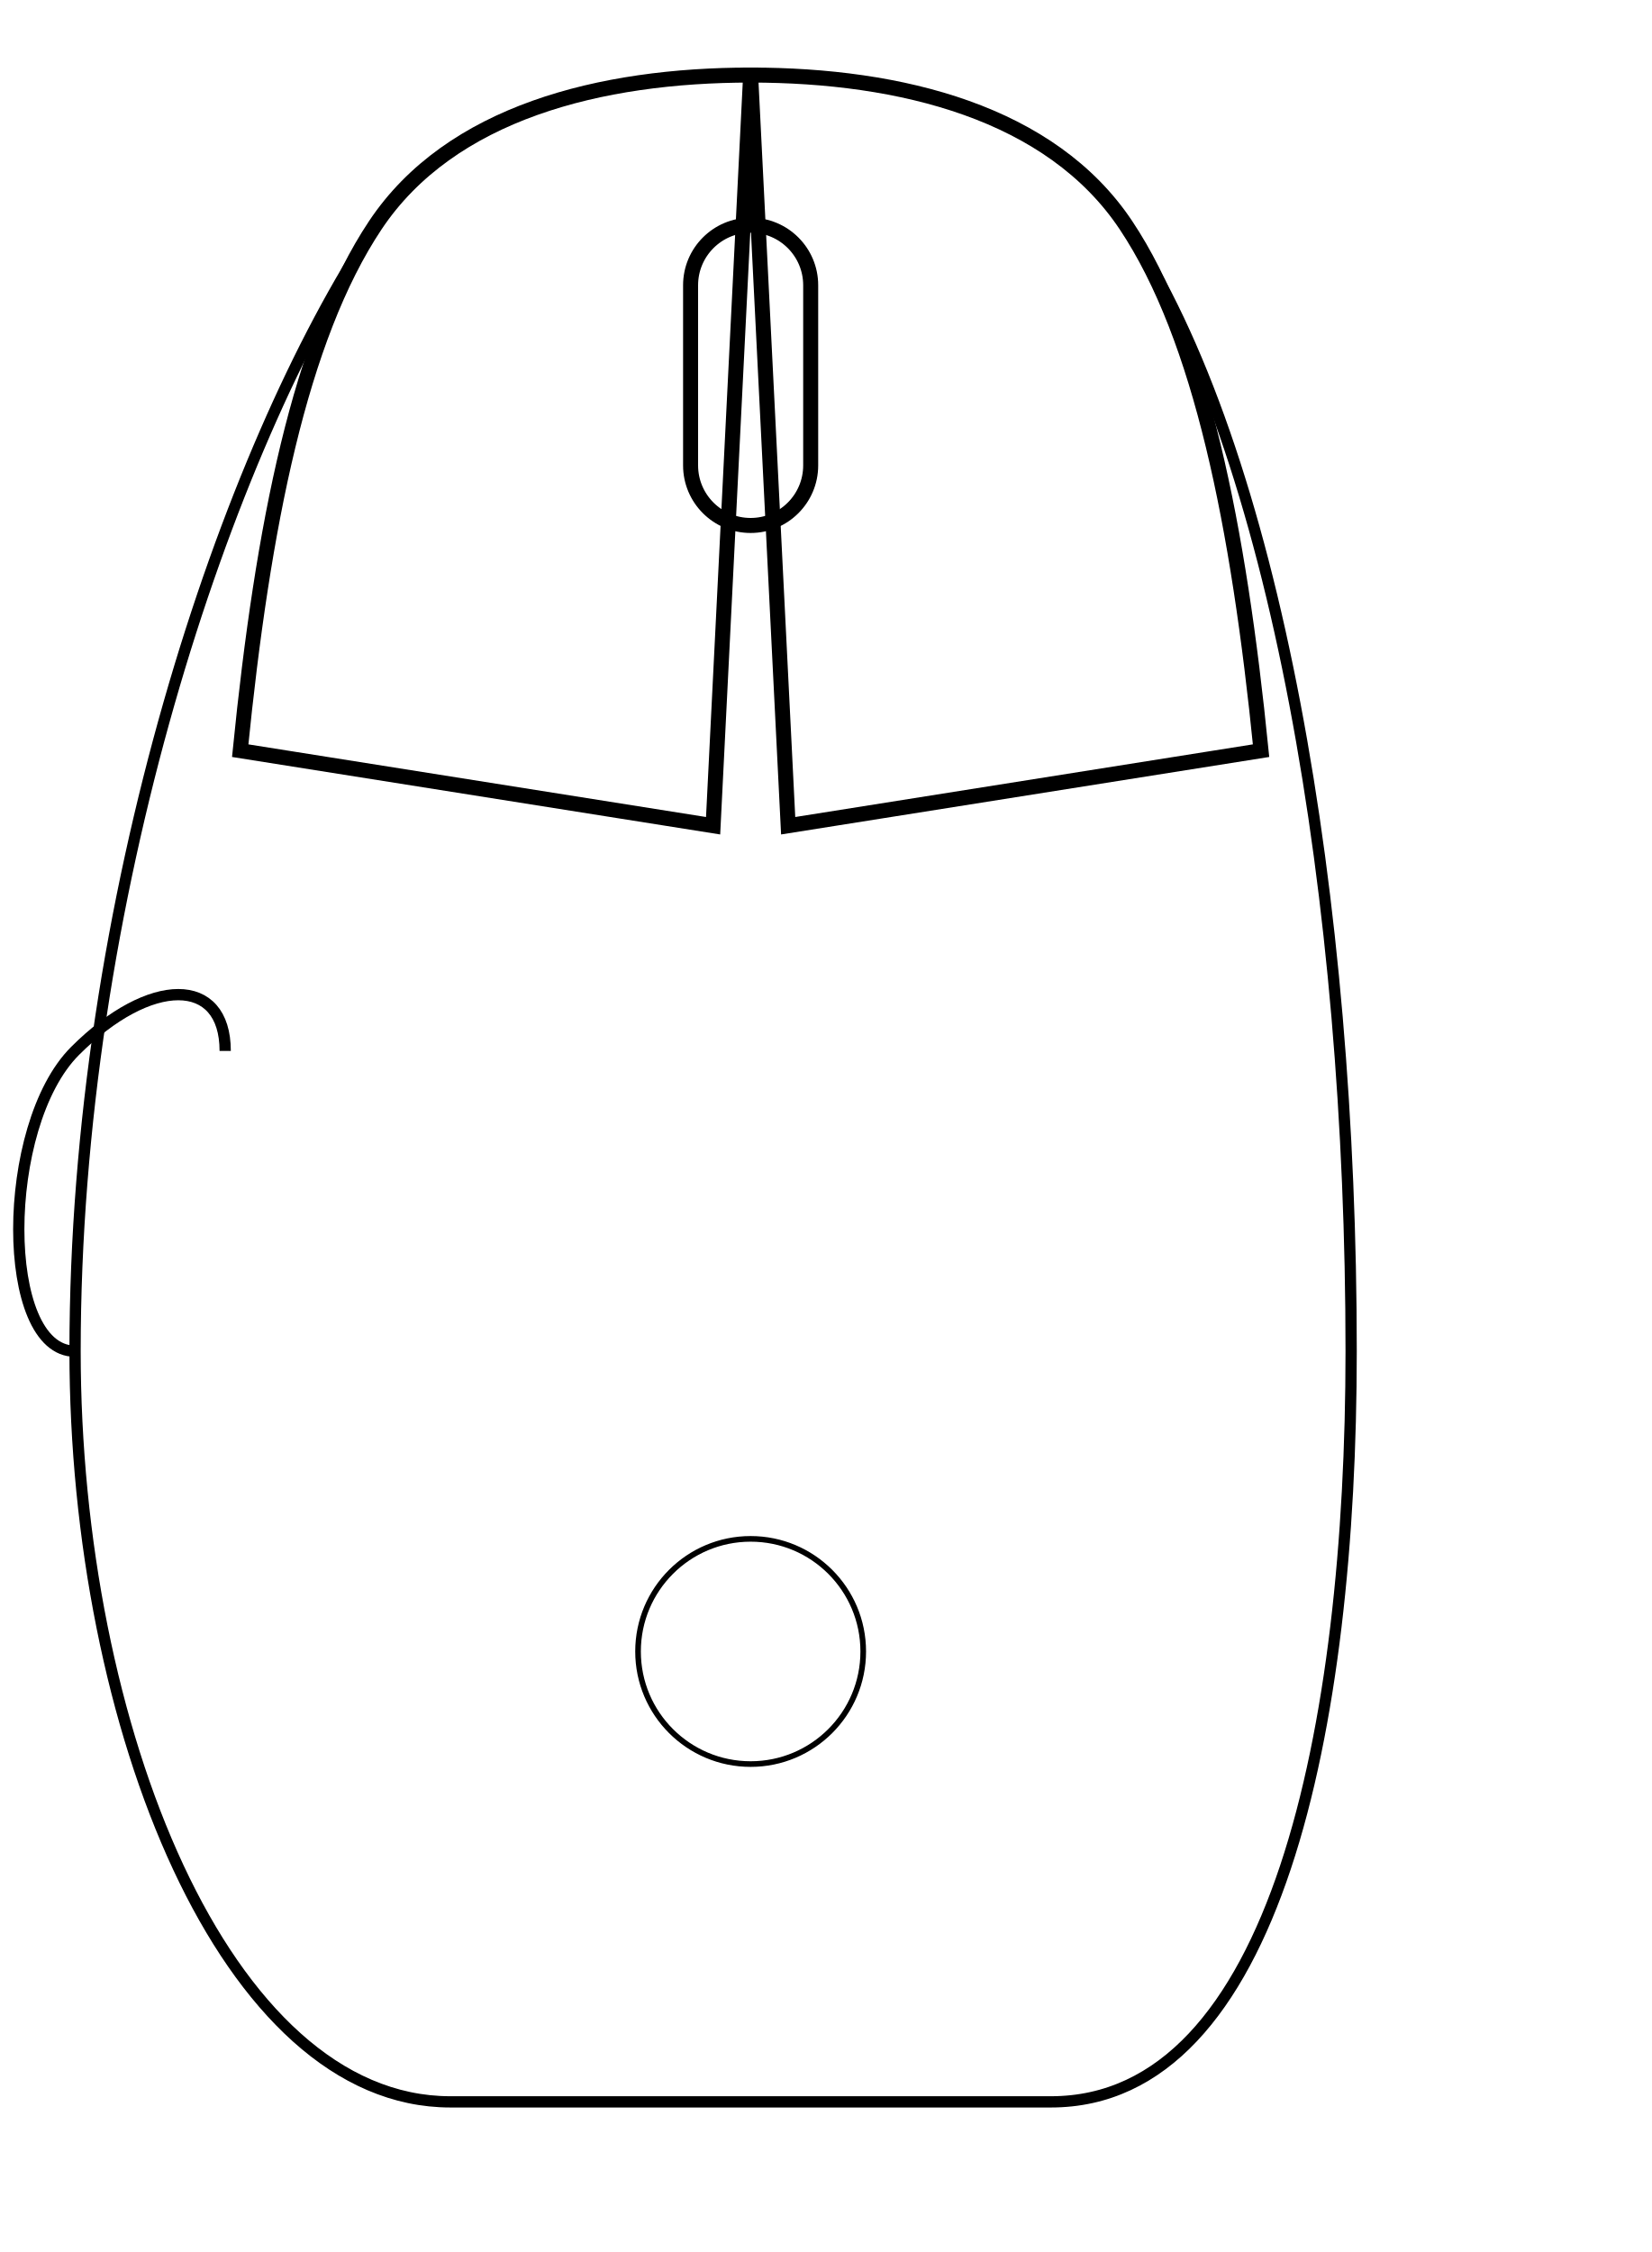
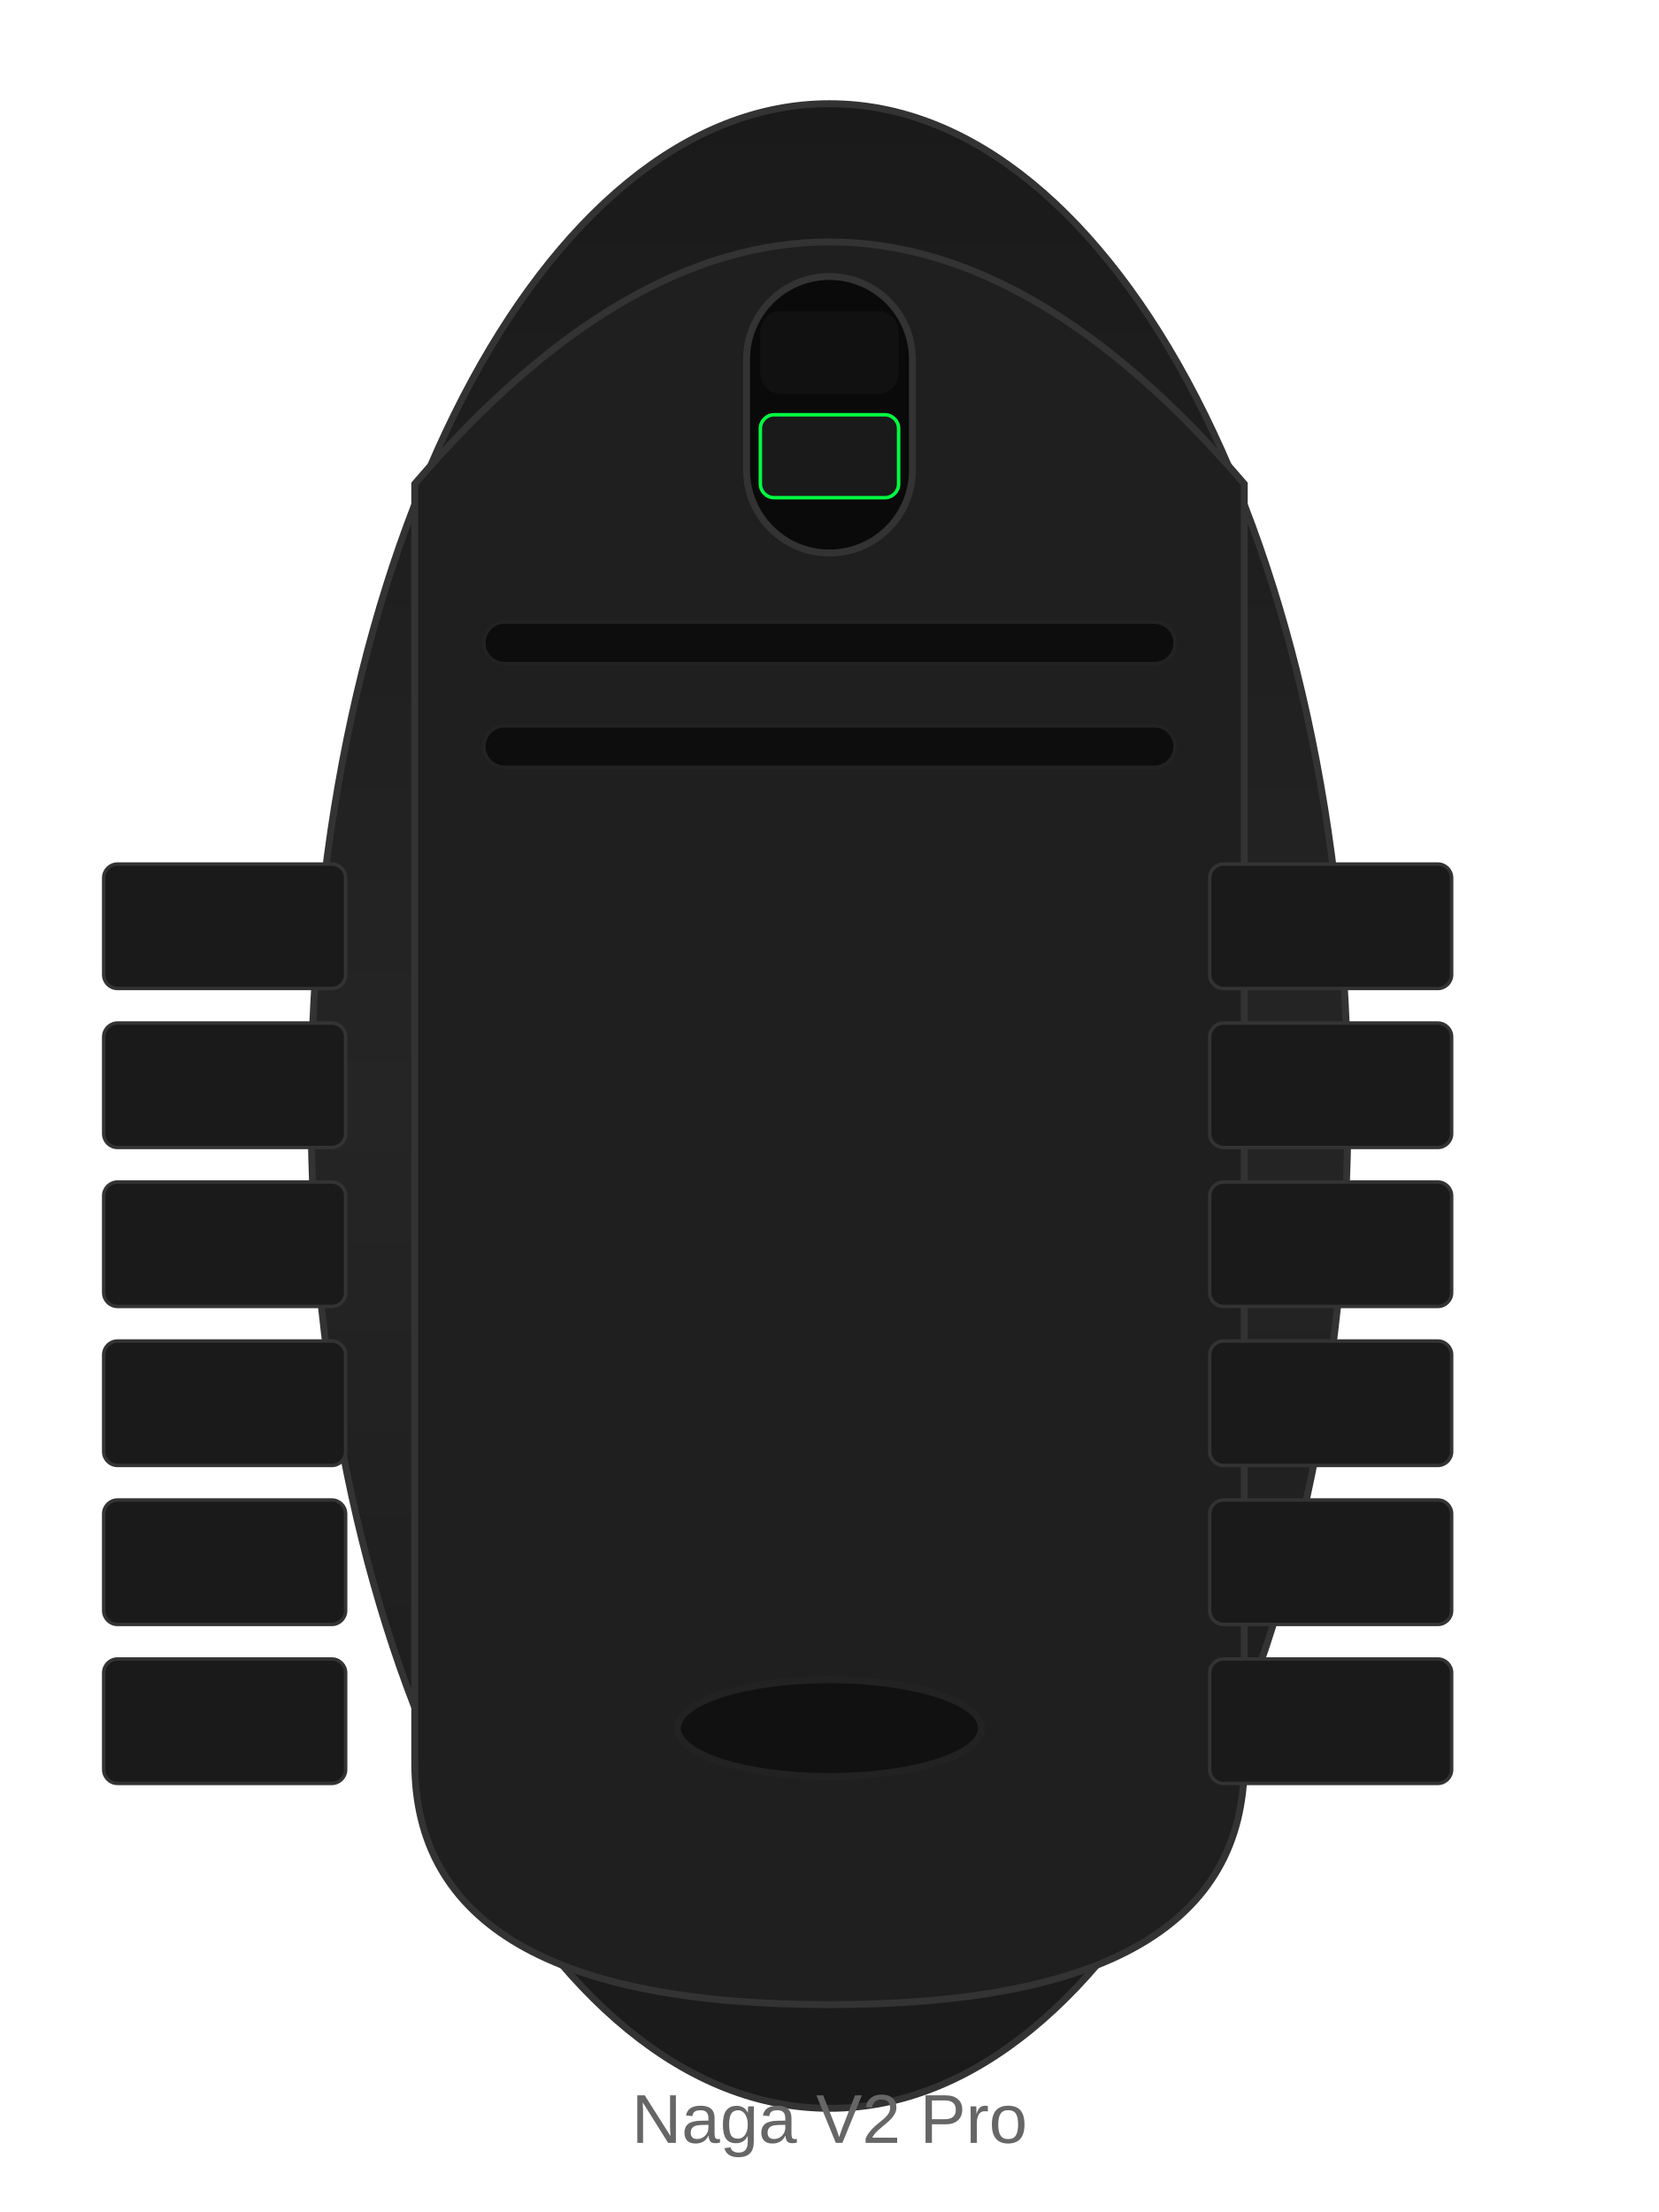
- <svg xmlns="http://www.w3.org/2000/svg" viewBox="0 0 220 300" fill="none" stroke="currentColor">
-   <path d="M 60 280 C 30 280 10 230 10 180 C 10 120 30 60 50 30 C 60 15 80 10 100 10 C 120 10 140 15 150 30 C 170 60 180 120 180 180 C 180 230 170 280 140 280 C 120 280 80 280 60 280 Z" stroke-width="1.5" />
-   <path d="M 10 180 C 0 180 0 150 10 140 C 20 130 30 130 30 140" stroke-width="1.5" />
-   <path d="M 100 10 C 80 10 60 15 50 30 C 40 45 35 70 32 100 L 95 110 Z" stroke-width="2" />
-   <path d="M 100 10 C 120 10 140 15 150 30 C 160 45 165 70 168 100 L 105 110 Z" stroke-width="2" />
-   <rect x="92" y="30" width="16" height="40" rx="8" stroke-width="2" />
-   <circle cx="100" cy="220" r="15" stroke-width="0.75" />
+ <svg xmlns="http://www.w3.org/2000/svg" viewBox="0 0 240 320">
+   <defs>
+     <linearGradient id="naga-body" x1="0%" y1="0%" x2="0%" y2="100%">
+       <stop offset="0%" style="stop-color:#1a1a1a" />
+       <stop offset="50%" style="stop-color:#252525" />
+       <stop offset="100%" style="stop-color:#1a1a1a" />
+     </linearGradient>
+   </defs>
+   <ellipse cx="120" cy="160" rx="75" ry="145" fill="url(#naga-body)" stroke="#333" stroke-width="1" />
+   <path d="M 60 70 Q 90 35 120 35 Q 150 35 180 70 L 180 255 Q 180 290 120 290 Q 60 290 60 255 Z" fill="#1f1f1f" stroke="#333" stroke-width="1" />
+   <rect x="108" y="40" width="24" height="40" rx="12" fill="#0a0a0a" stroke="#333" stroke-width="1" />
+   <rect x="110" y="45" width="20" height="12" rx="3" fill="#111" />
+   <rect x="110" y="60" width="20" height="12" rx="2" fill="#1a1a1a" stroke="#00ff41" stroke-width="0.5" />
+   <rect x="70" y="90" width="100" height="6" rx="3" fill="#0d0d0d" stroke="#222" stroke-width="0.5" />
+   <rect x="70" y="105" width="100" height="6" rx="3" fill="#0d0d0d" stroke="#222" stroke-width="0.5" />
+   <ellipse cx="120" cy="250" rx="22" ry="7" fill="#111" stroke="#222" stroke-width="1" />
+   <rect x="15" y="125" width="35" height="18" rx="2" fill="#1a1a1a" stroke="#333" stroke-width="0.5" />
+   <rect x="15" y="148" width="35" height="18" rx="2" fill="#1a1a1a" stroke="#333" stroke-width="0.5" />
+   <rect x="15" y="171" width="35" height="18" rx="2" fill="#1a1a1a" stroke="#333" stroke-width="0.5" />
+   <rect x="15" y="194" width="35" height="18" rx="2" fill="#1a1a1a" stroke="#333" stroke-width="0.5" />
+   <rect x="15" y="217" width="35" height="18" rx="2" fill="#1a1a1a" stroke="#333" stroke-width="0.5" />
+   <rect x="15" y="240" width="35" height="18" rx="2" fill="#1a1a1a" stroke="#333" stroke-width="0.5" />
+   <rect x="175" y="125" width="35" height="18" rx="2" fill="#1a1a1a" stroke="#333" stroke-width="0.5" />
+   <rect x="175" y="148" width="35" height="18" rx="2" fill="#1a1a1a" stroke="#333" stroke-width="0.5" />
+   <rect x="175" y="171" width="35" height="18" rx="2" fill="#1a1a1a" stroke="#333" stroke-width="0.5" />
+   <rect x="175" y="194" width="35" height="18" rx="2" fill="#1a1a1a" stroke="#333" stroke-width="0.5" />
+   <rect x="175" y="217" width="35" height="18" rx="2" fill="#1a1a1a" stroke="#333" stroke-width="0.5" />
+   <rect x="175" y="240" width="35" height="18" rx="2" fill="#1a1a1a" stroke="#333" stroke-width="0.5" />
+   <text x="120" y="310" text-anchor="middle" font-family="Arial" font-size="10" fill="#666">Naga V2 Pro</text>
</svg>
